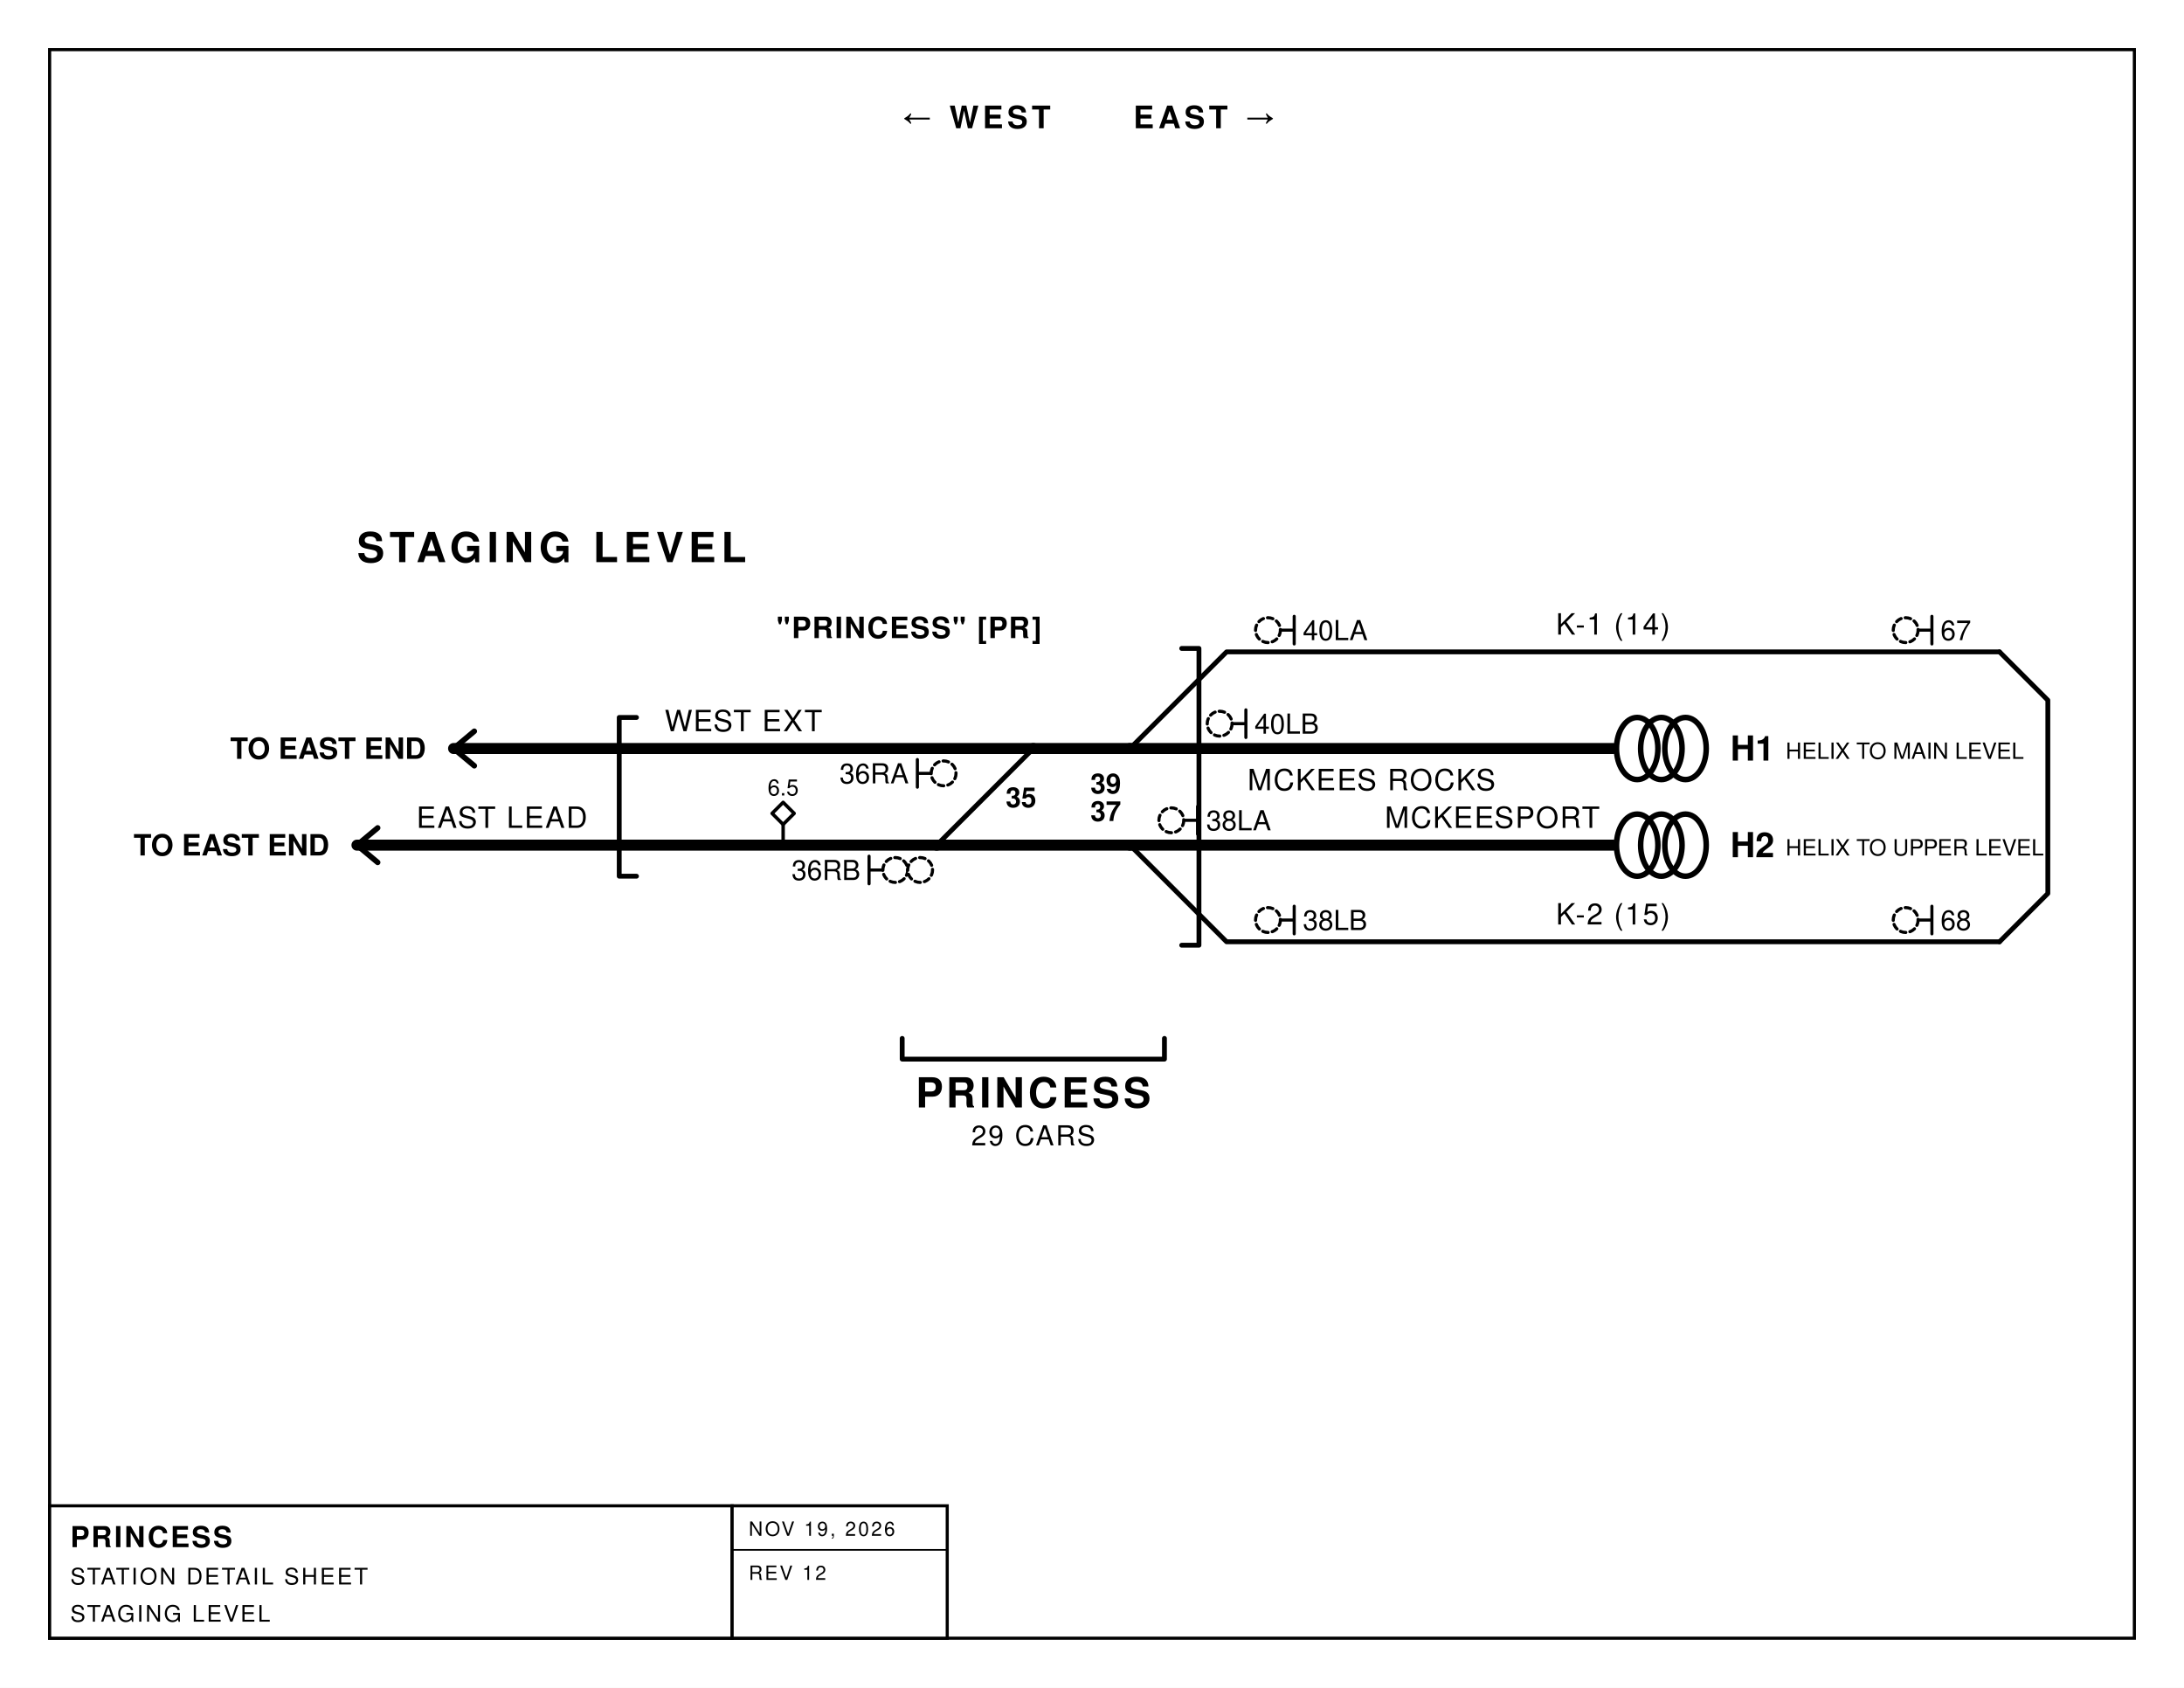
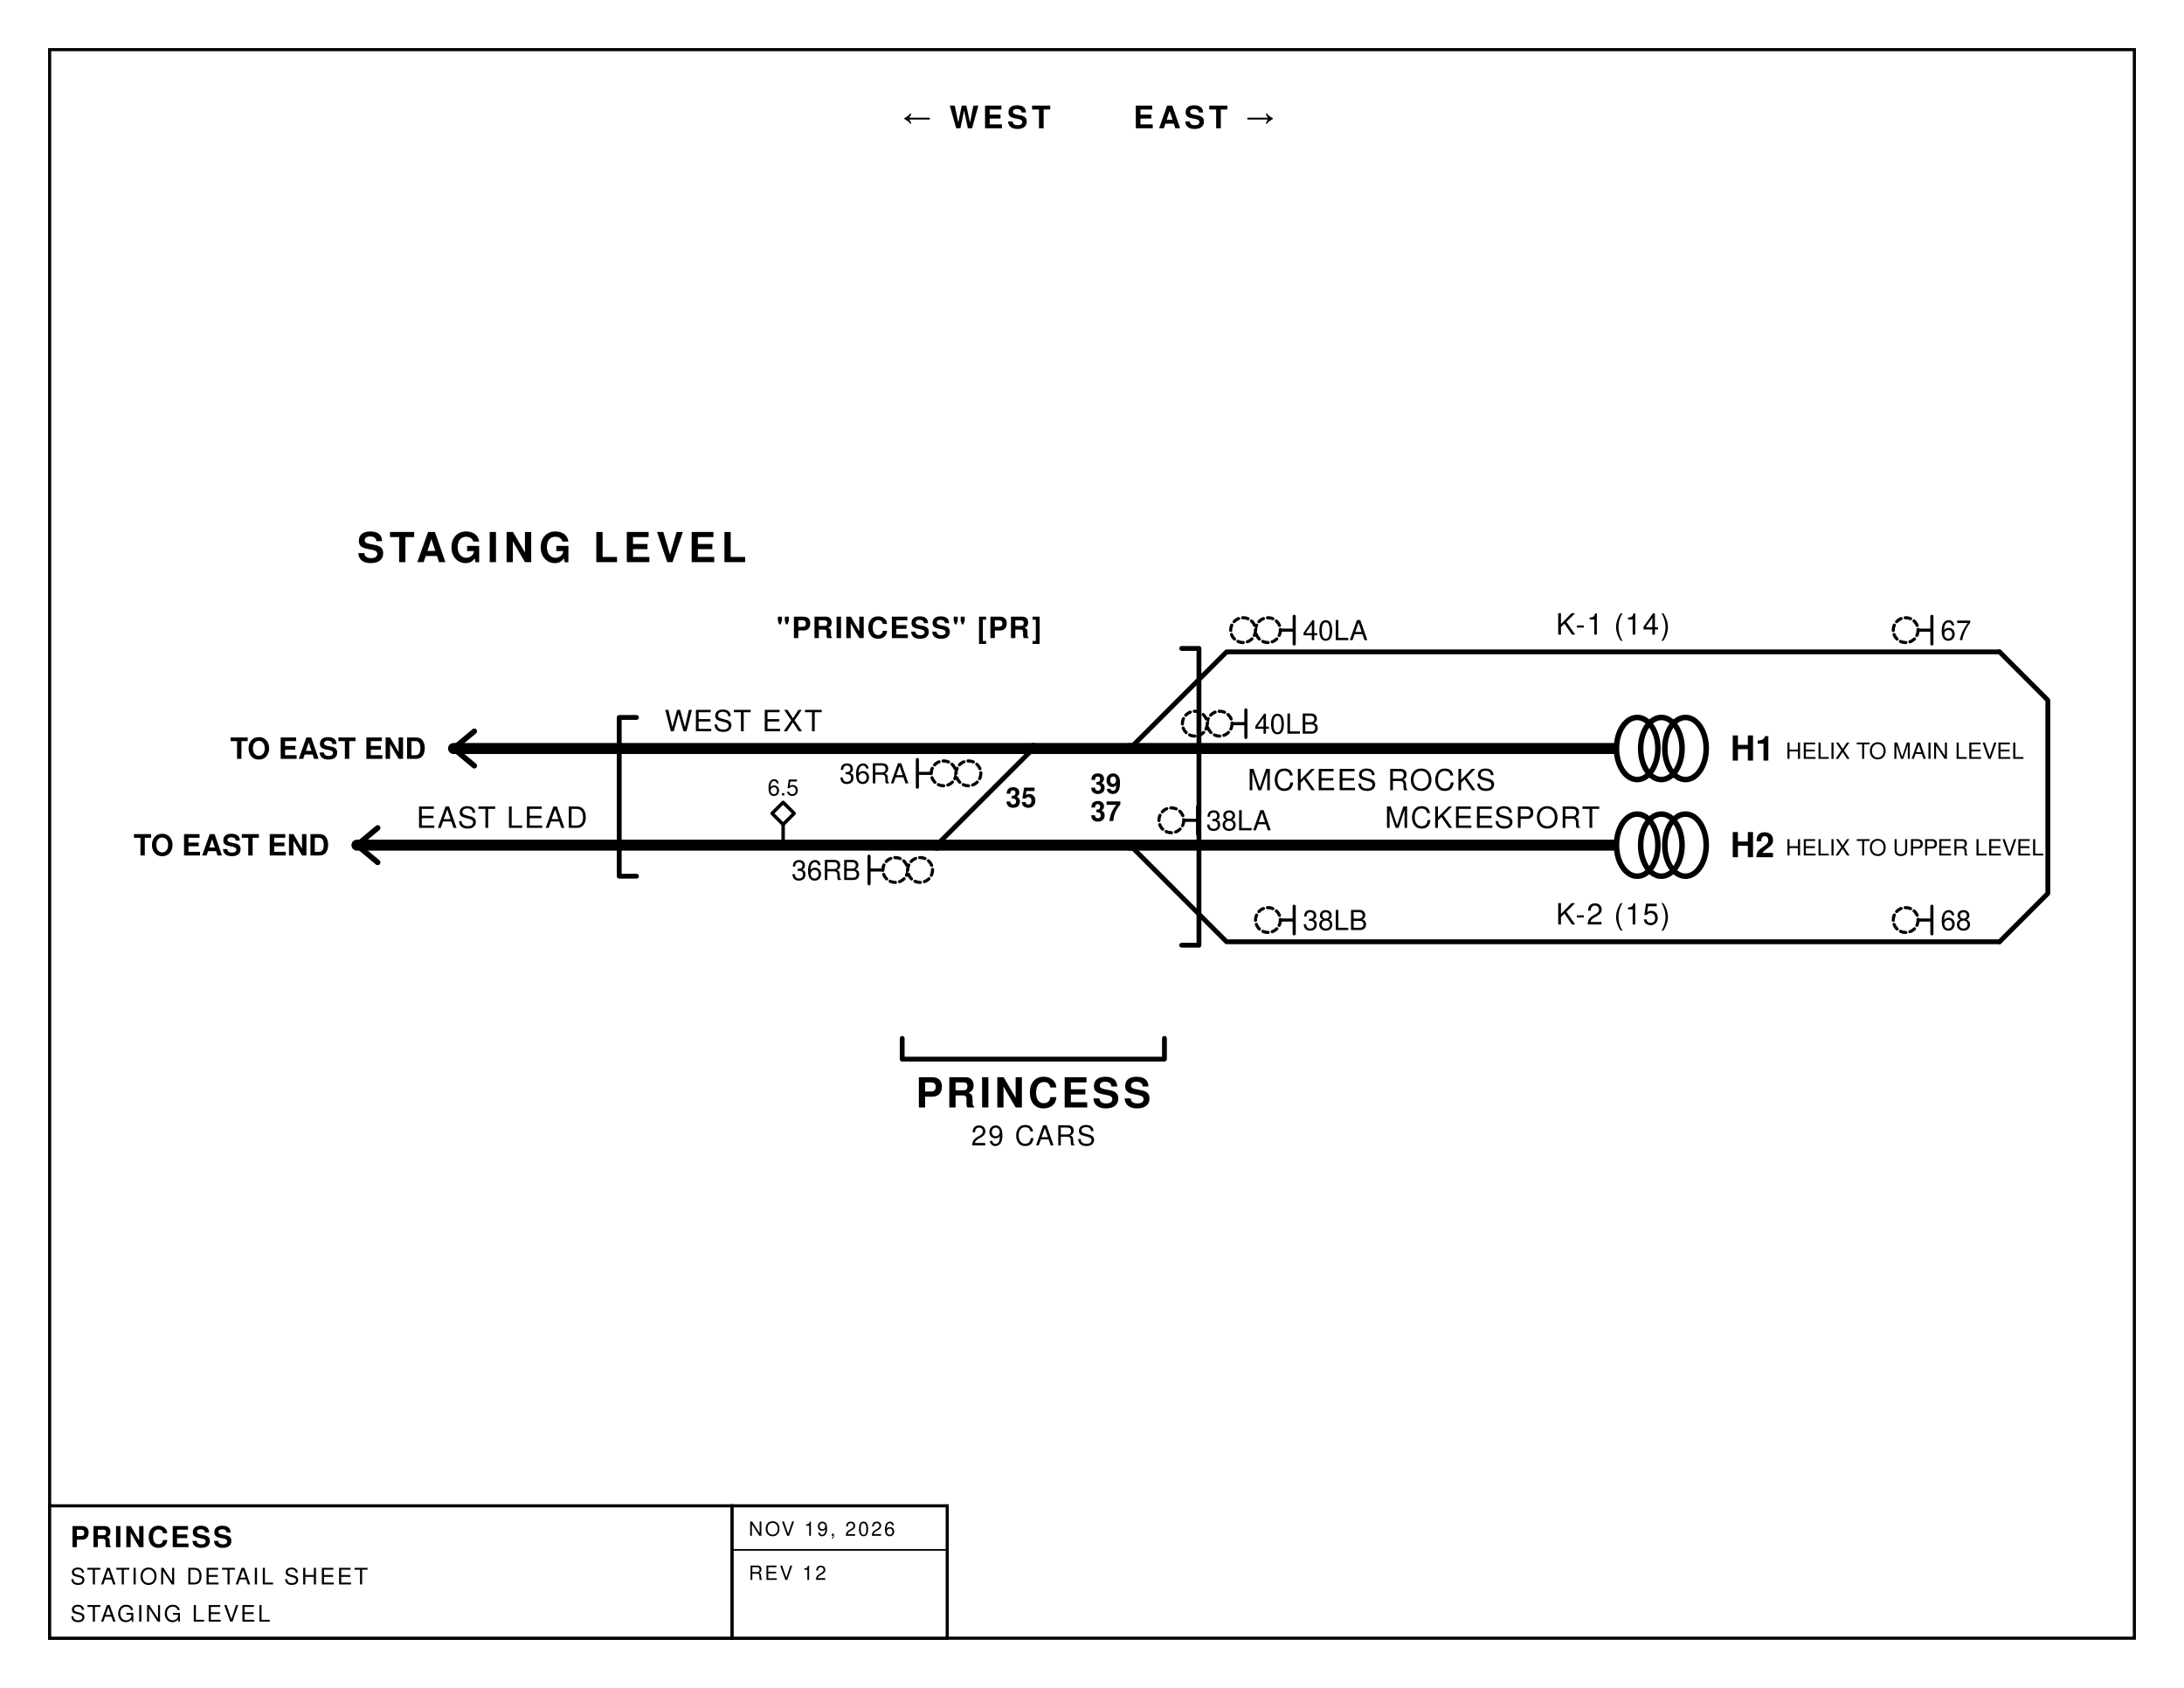
<svg xmlns="http://www.w3.org/2000/svg" viewBox="0 0 1056 816" width="1056" height="816" font-family="'Helvetica Neue',Helvetica,Arial,sans-serif">
  <rect width="1056" height="816" fill="#fff" />
  <rect x="24" y="24" width="1008" height="768" fill="none" stroke="#000" stroke-width="1.5" />
  <g transform="translate(172.6,265.1) scale(1.6685)" fill="none" stroke="#000" stroke-linecap="round" stroke-linejoin="round">
    <path d="M196.0,58.0 L224.0,58.0" stroke-width="3.2" />
    <path d="M28.0,58.0 L196.0,58.0" stroke-width="3.2" />
    <path d="M168.0,86.0 L196.0,58.0" stroke-width="1.4" />
    <path d="M224.0,58.0 L364.0,58.0" stroke-width="3.2" />
    <path d="M224.0,58.0 L252.0,30.0 L476.0,30.0" stroke-width="1.4" />
    <path d="M224.0,86.0 L252.0,114.0 L476.0,114.0" stroke-width="1.4" />
    <path d="M168.0,86.0 L224.0,86.0" stroke-width="3.2" />
    <path d="M224.0,86.0 L364.0,86.0" stroke-width="3.2" />
    <path d="M0.0,86.0 L168.0,86.0" stroke-width="3.2" />
    <path d="M476.0,30.0 L490.0,44.0 L490.0,100.0 L476.0,114.0" stroke-width="1.4" />
    <path d="M28.0,58.0 m6,-5 l-6,5 l6,5" stroke-width="1.6" />
    <ellipse cx="371.0" cy="58.0" rx="6" ry="9" stroke-width="1.6" />
    <ellipse cx="378.0" cy="58.0" rx="6" ry="9" stroke-width="1.6" />
    <ellipse cx="385.0" cy="58.0" rx="6" ry="9" stroke-width="1.6" />
    <ellipse cx="371.0" cy="86.0" rx="6" ry="9" stroke-width="1.6" />
    <ellipse cx="378.0" cy="86.0" rx="6" ry="9" stroke-width="1.6" />
    <ellipse cx="385.0" cy="86.0" rx="6" ry="9" stroke-width="1.6" />
    <path d="M0.0,86.0 m6,-5 l-6,5 l6,5" stroke-width="1.6" />
    <path d="M158.0,142 L158.0,148 L234.0,148 L234.0,142" stroke-width="1.4" />
    <path d="M162.4,61.2 L162.4,69.2 M162.4,65.2 L166.4,65.2" stroke-width="0.9" />
    <circle cx="170.0" cy="65.2" r="3.6" stroke-width="0.9" fill="#fff" stroke-dasharray="1.6 1.2" />
+     <circle cx="177.2" cy="65.2" r="3.6" stroke-width="0.9" fill="#fff" stroke-dasharray="1.6 1.2" />
    <path d="M148.4,89.2 L148.4,97.2 M148.4,93.2 L152.4,93.2" stroke-width="0.9" />
    <circle cx="156.0" cy="93.2" r="3.6" stroke-width="0.9" fill="#fff" stroke-dasharray="1.6 1.2" />
    <circle cx="163.2" cy="93.2" r="3.6" stroke-width="0.9" fill="#fff" stroke-dasharray="1.6 1.2" />
    <path d="M243.6,74.8 L243.6,82.8 M243.6,78.8 L239.6,78.8" stroke-width="0.9" />
    <circle cx="236.0" cy="78.8" r="3.6" stroke-width="0.9" fill="#fff" stroke-dasharray="1.6 1.2" />
    <path d="M271.6,103.7 L271.6,111.7 M271.6,107.7 L267.6,107.7" stroke-width="0.9" />
    <circle cx="264.0" cy="107.7" r="3.6" stroke-width="0.9" fill="#fff" stroke-dasharray="1.6 1.2" />
    <path d="M271.6,19.7 L271.6,27.7 M271.6,23.7 L267.6,23.7" stroke-width="0.9" />
    <circle cx="264.0" cy="23.7" r="3.6" stroke-width="0.9" fill="#fff" stroke-dasharray="1.6 1.2" />
+     <circle cx="256.8" cy="23.7" r="3.6" stroke-width="0.9" fill="#fff" stroke-dasharray="1.6 1.2" />
    <path d="M257.6,46.8 L257.6,54.8 M257.6,50.8 L253.6,50.8" stroke-width="0.9" />
    <circle cx="250.0" cy="50.8" r="3.6" stroke-width="0.9" fill="#fff" stroke-dasharray="1.6 1.2" />
+     <circle cx="242.8" cy="50.8" r="3.6" stroke-width="0.9" fill="#fff" stroke-dasharray="1.6 1.2" />
    <path d="M456.4,19.7 L456.4,27.7 M456.4,23.7 L452.4,23.7" stroke-width="0.9" />
    <circle cx="448.8" cy="23.7" r="3.6" stroke-width="0.9" fill="#fff" stroke-dasharray="1.6 1.2" />
    <path d="M456.4,103.7 L456.4,111.7 M456.4,107.7 L452.4,107.7" stroke-width="0.9" />
    <circle cx="448.8" cy="107.7" r="3.6" stroke-width="0.9" fill="#fff" stroke-dasharray="1.6 1.2" />
    <path d="M81.0,49.0 L76.0,49.0 L76.0,95.0 L81.0,95.0" stroke-width="1.4" />
    <path d="M239.0,29.0 L244.0,29.0 L244.0,115.0 L239.0,115.0" stroke-width="1.4" />
    <path d="M123.5,86.0 L123.5,80.0" stroke-width="1" />
    <path d="M123.5,73.6 L126.7,76.8 L123.5,80.0 L120.3,76.8 Z" stroke-width="1" fill="#fff" />
    <text x="0.0" y="4.0" font-size="12" text-anchor="start" font-weight="bold" fill="#000" stroke="none" letter-spacing="1.5">STAGING LEVEL</text>
    <text x="20.0" y="61.0" font-size="8.5" text-anchor="end" font-weight="bold" fill="#000" stroke="none">TO EAST END</text>
    <text x="398.0" y="61.5" font-size="10" text-anchor="start" font-weight="bold" fill="#000" stroke="none">H1</text>
    <text x="414.0" y="61.0" font-size="6.5" text-anchor="start" font-weight="normal" fill="#000" stroke="none">HELIX TO MAIN LEVEL</text>
    <text x="398.0" y="89.5" font-size="10" text-anchor="start" font-weight="bold" fill="#000" stroke="none">H2</text>
    <text x="414.0" y="89.0" font-size="6.5" text-anchor="start" font-weight="normal" fill="#000" stroke="none">HELIX TO UPPER LEVEL</text>
    <text x="-8.0" y="89.0" font-size="8.5" text-anchor="end" font-weight="bold" fill="#000" stroke="none">TO EAST END</text>
    <text x="196.0" y="162.0" font-size="12" text-anchor="middle" font-weight="bold" fill="#000" stroke="none" letter-spacing="1">PRINCESS</text>
    <text x="196.0" y="173.0" font-size="8" text-anchor="middle" font-weight="normal" fill="#000" stroke="none" letter-spacing="0.5">29 CARS</text>
    <text x="294.0" y="70.1" font-size="8.5" text-anchor="middle" font-weight="normal" fill="#000" stroke="none" letter-spacing="0.4">MCKEES ROCKS</text>
    <text x="159.9" y="68.1" font-size="8" text-anchor="end" font-weight="normal" fill="#000" stroke="none">36RA</text>
    <text x="260.1" y="53.7" font-size="8" text-anchor="start" font-weight="normal" fill="#000" stroke="none">40LB</text>
    <text x="246.1" y="81.7" font-size="8" text-anchor="start" font-weight="normal" fill="#000" stroke="none">38LA</text>
    <text x="274.1" y="110.6" font-size="8" text-anchor="start" font-weight="normal" fill="#000" stroke="none">38LB</text>
    <text x="329.0" y="81.0" font-size="8.5" text-anchor="middle" font-weight="normal" fill="#000" stroke="none" letter-spacing="0.4">MCKEESPORT</text>
    <text x="145.9" y="96.1" font-size="8" text-anchor="end" font-weight="normal" fill="#000" stroke="none">36RB</text>
    <text x="274.1" y="26.6" font-size="8" text-anchor="start" font-weight="normal" fill="#000" stroke="none">40LA</text>
    <text x="458.9" y="26.6" font-size="8" text-anchor="start" font-weight="normal" fill="#000" stroke="none">67</text>
    <text x="458.9" y="110.6" font-size="8" text-anchor="start" font-weight="normal" fill="#000" stroke="none">68</text>
    <text x="112.0" y="53.0" font-size="8.5" text-anchor="middle" font-weight="normal" fill="#000" stroke="none" letter-spacing="0.4">WEST EXT</text>
    <text x="42.0" y="81.0" font-size="8.5" text-anchor="middle" font-weight="normal" fill="#000" stroke="none" letter-spacing="0.4">EAST LEAD</text>
    <text x="217.0" y="71.0" font-size="8" text-anchor="middle" font-weight="bold" fill="#000" stroke="none">39</text>
    <text x="364.0" y="25.0" font-size="8.5" text-anchor="middle" font-weight="normal" fill="#000" stroke="none" letter-spacing="0.4">K-1 (14)</text>
    <text x="364.0" y="109.0" font-size="8.5" text-anchor="middle" font-weight="normal" fill="#000" stroke="none" letter-spacing="0.4">K-2 (15)</text>
    <text x="123.5" y="71.6" font-size="6.5" text-anchor="middle" font-weight="normal" fill="#000" stroke="none">6.5</text>
    <text x="188.0" y="75.0" font-size="8" text-anchor="start" font-weight="bold" fill="#000" stroke="none">35</text>
    <text x="217.0" y="79.0" font-size="8" text-anchor="middle" font-weight="bold" fill="#000" stroke="none">37</text>
    <text x="160.0" y="26.0" font-size="8.5" text-anchor="middle" font-weight="bold" fill="#000" stroke="none" letter-spacing="0.4">"PRINCESS" [PR]</text>
  </g>
  <text x="508.0" y="62" font-size="15" text-anchor="end" font-weight="bold" letter-spacing="2">← WEST</text>
  <text x="548.0" y="62" font-size="15" text-anchor="start" font-weight="bold" letter-spacing="2">EAST →</text>
  <rect x="24" y="728" width="330" height="64" fill="#fff" stroke="#000" stroke-width="1.5" />
  <text x="34" y="748" font-size="14" font-weight="bold" letter-spacing="1">PRINCESS</text>
  <text x="34" y="766" font-size="11" font-weight="normal" letter-spacing="1">STATION DETAIL SHEET</text>
  <text x="34" y="784" font-size="11" font-weight="normal" letter-spacing="1">STAGING LEVEL</text>
  <rect x="354" y="728" width="104" height="64" fill="#fff" stroke="#000" stroke-width="1.5" />
  <text x="362" y="742.5" font-size="9.5" letter-spacing="1">NOV 19, 2026</text>
  <path d="M354,749.3 L458,749.3" stroke="#000" stroke-width="0.8" />
  <text x="362" y="763.8" font-size="9.5" letter-spacing="1">REV 12</text>
</svg>
